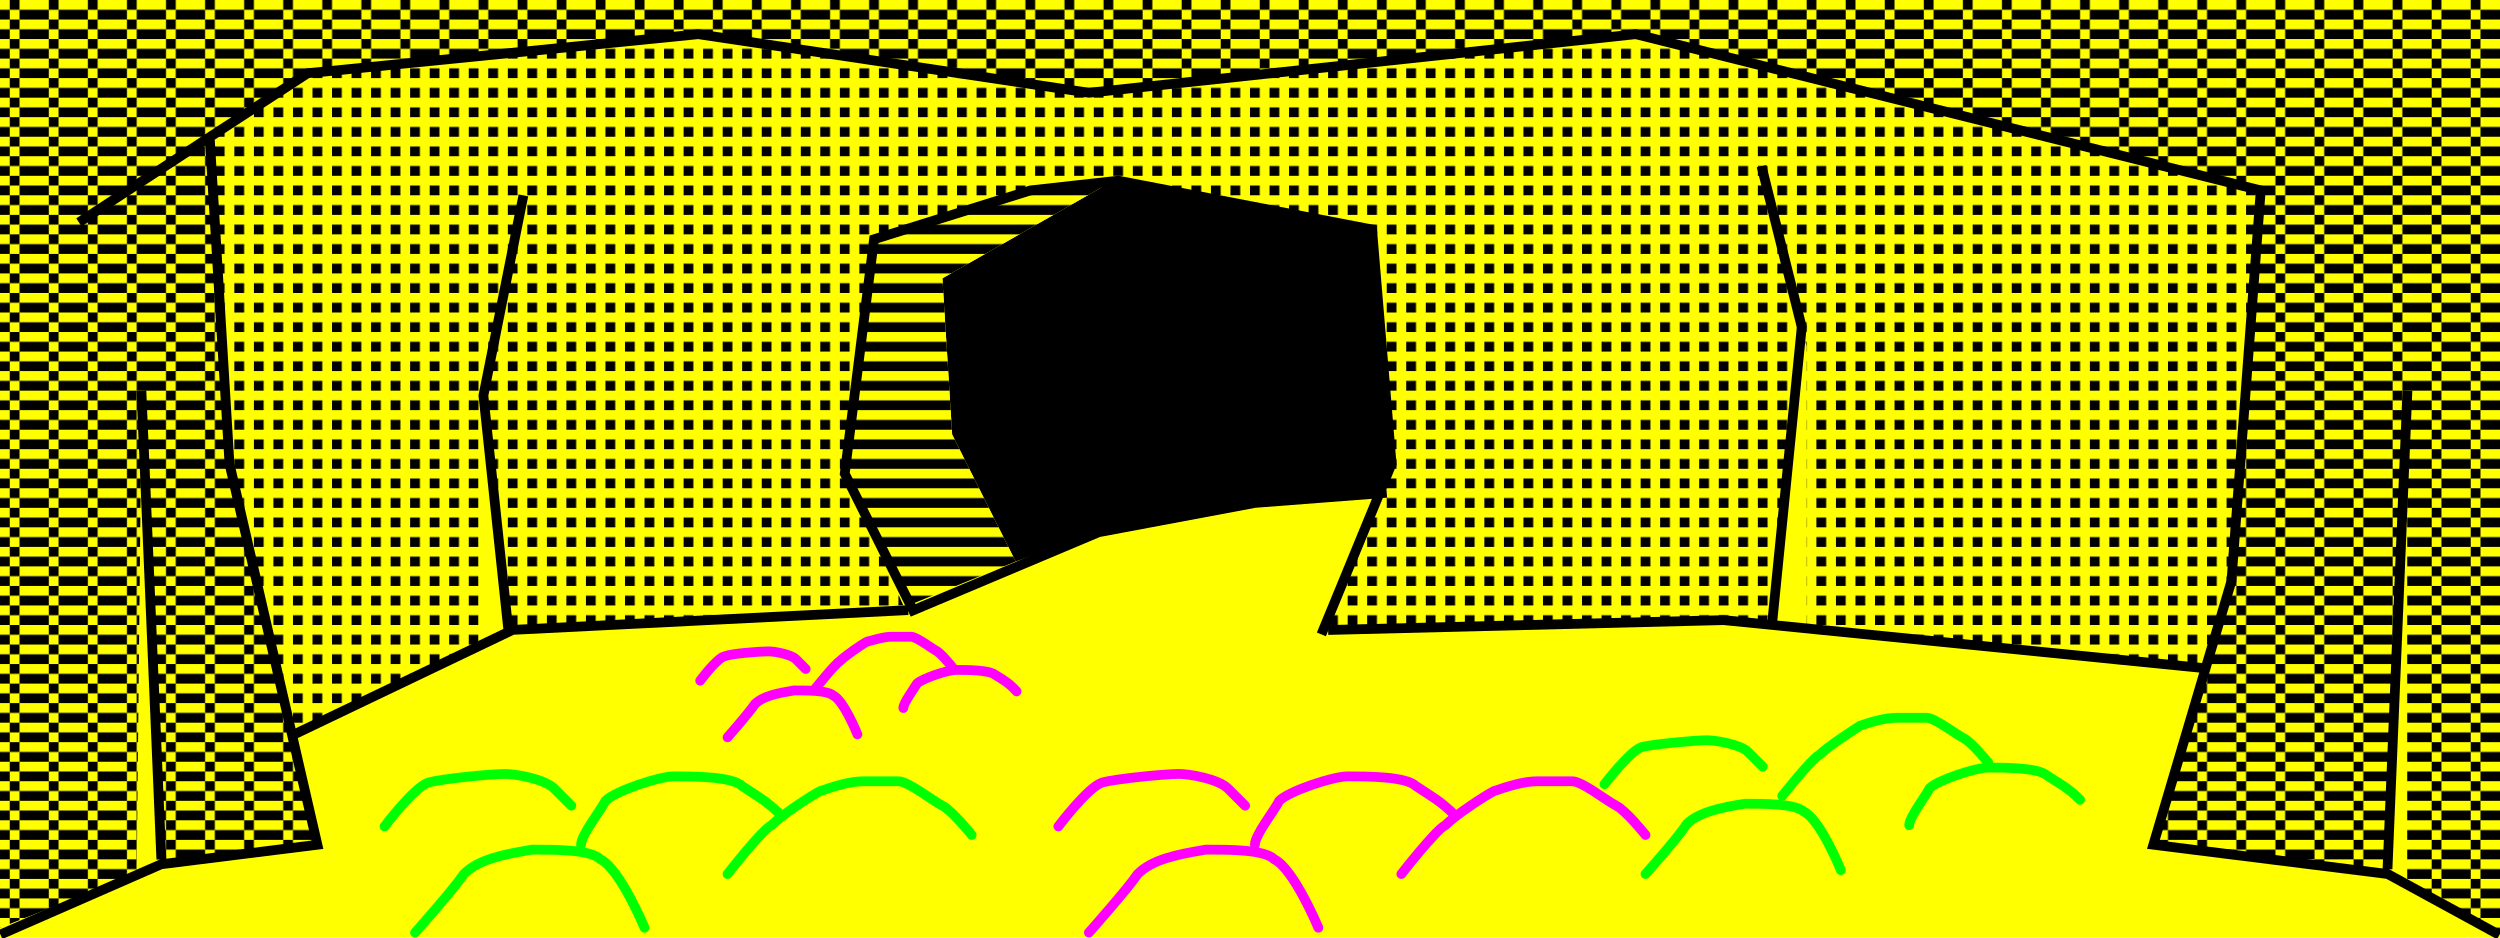
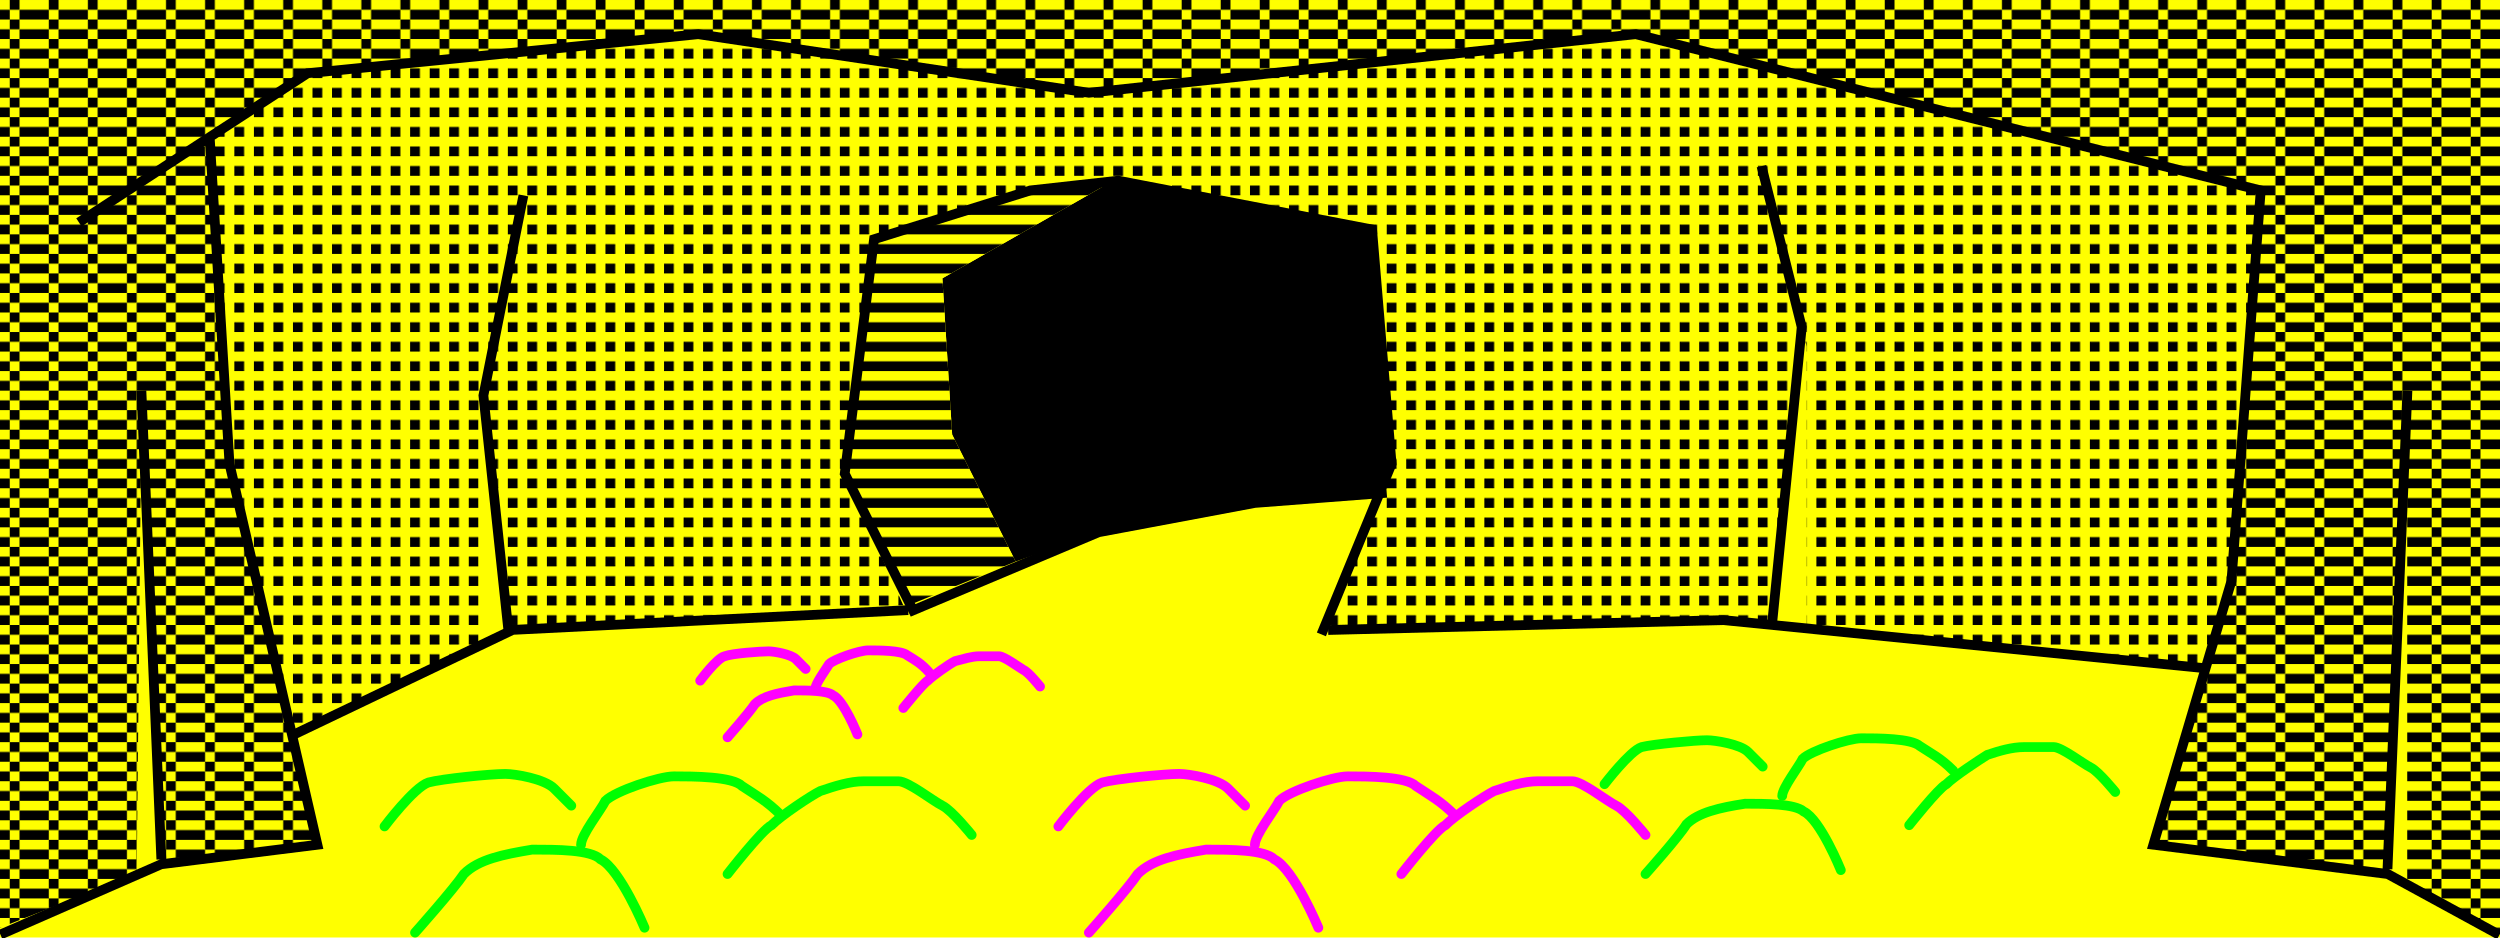
<svg xmlns="http://www.w3.org/2000/svg" viewBox="0 0 2560 960" style="stroke-linecap:square;stroke-width:10" height="100%" width="100%">
  <defs>
    <pattern id="fill-near-wall" x="0" y="0" width="40" height="20" patternUnits="userSpaceOnUse">
      <rect fill="#ffff00" x="0" y="0" width="40" height="20" />
      <rect fill="#000000" x="0" y="10" width="10" height="10" />
      <rect fill="#000000" x="10" y="0" width="10" height="10" />
      <rect fill="#000000" x="20" y="10" width="20" height="10" />
    </pattern>
    <pattern id="fill-archway-wall" x="0" y="0" width="40" height="20" patternUnits="userSpaceOnUse">
      <rect fill="#ffff00" x="0" y="0" width="40" height="20" />
      <rect fill="#000000" x="0" y="10" width="40" height="10" />
    </pattern>
    <pattern id="fill-far-wall" x="0" y="0" width="20" height="20" patternUnits="userSpaceOnUse">
      <rect fill="#ffff00" x="0" y="0" width="40" height="20" />
      <rect fill="#000000" x="0" y="10" width="10" height="10" />
    </pattern>
  </defs>
  <rect id="floor" fill="#ffff00" x="0" y="0" width="2560" height="960" />
  <path id="far-wall" fill="url(#fill-far-wall)" stroke="none" d="M 520,640 l -25,-235 l -5,25 v 230 l -195,90 l -60,-275 l -25,-335 l 105,-65 l 400,-40 l 400,60 l 560,-60 l 640,160 l -30,400 l -30,85 l -405,-40 v -285 l -5,-20 l -35,300 h -50 l -405,10 l 70,-170 l -20,-240 l -260,-50 l -90,10 l -160,50 l -30,240 l 60,135 l -400,25 Z" />
  <path id="far-wall-left-edge" fill="none" stroke="#000000" d="M 295,755 l 230,-110 l 400,-20 M 520,640 l -25,-235 l 40,-200" />
  <path id="far-wall-right-edge" fill="none" stroke="#000000" d="M 1365,645 l 400,-10 l 500,50 M 1815,635 l 30,-300 l -40,-160" />
  <path id="near-wall" fill="url(#fill-near-wall)" stroke="none" d="M 210,140 l 105,-65 l 400,-40 l 400,60 l 560,-60 l 640,160 l -30,400 l -80,270 l 240,25 l 20,-485 v 500 l 95,50 v -955 h -2560 v 950 l 140,-55 l 5,-490 l 20,475 l 160,-15 l -90,-390 Z" />
  <path id="near-wall-edge" fill="none" stroke="#000000" d="M 85,225 l 230,-150 l 400,-40 l 400,60 l 560,-60 l 640,160 l -30,400 l -80,270 l 240,30 l 110,60 M 5,955 l 160,-70 l 160,-20 l -90,-390 l -20,-330 M 165,875 l -20,-470 M 2445,885 l 20,-480" />
  <path id="archway-shadow" fill="#000000" stroke="none" d="M 1145,185 l 260,50 l 20,240 l -15,30 l -125,10 l -160,30 l -85,30 l -65,-130 l -10,-160 l 175,-100 Z" />
  <path id="archway-wall" fill="url(#fill-archway-wall)" stroke="none" d="M 930,620 l -65,-135 l 30,-240 l 160,-50 l 85,-10 l -175,100 l 10,160 l 65,130 Z" />
  <path id="archway-edge" fill="none" stroke="#000000" d="M 1415,505 l -130,10 l -160,30 l -190,80 l -70,-140 l 30,-240 l 160,-50 l 90,-10 l 260,50 l 20,240 l -70,170" />
  <path id="cobble-1" fill="none" stroke="#00ff00" stroke-linecap="round" d="M 425,955 c 0,0 40,-45 50,-60 c 15,-15 40,-20 70,-25 c 25,0 60,0 70,10 c 20,10 45,70 45,70" />
  <path id="cobble-2" fill="none" stroke="#00ff00" stroke-linecap="round" d="M 595,865 c 0,-10 20,-35 25,-45 c 10,-10 55,-25 70,-25 c 20,0 60,0 70,10 c 15,10 25,15 40,30" />
  <path id="cobble-3" fill="none" stroke="#00ff00" stroke-linecap="round" d="M 745,895 c 0,0 35,-45 45,-50 c 10,-10 40,-30 50,-35 c 15,-5 30,-10 45,-10 c 10,0 25,0 35,0 c 10,0 35,20 45,25 c 10,5 30,30 30,30" />
  <path id="cobble-4" fill="none" stroke="#00ff00" stroke-linecap="round" d="M 585,825 c 0,0 -10,-10 -17.5,-17.5 c -10,-10 -40,-15 -50,-15 c -15,0 -65,5 -78.75,8.75 c -15,5 -45,45 -45,45" />
-   <path id="cobble-5" fill="none" stroke="#00ff00" stroke-linecap="round" d="M 1685,895 c 0,0 34,-38 42,-51 c 12,-12 34,-17 60,-21 c 21,0 51,0 60,8 c 17,8 38,60 38,60" />
-   <path id="cobble-6" fill="none" stroke="#00ff00" stroke-linecap="round" d="M 1825,815 c 0,0 30,-38 38,-42 c 8,-8 34,-25 42,-30 c 12,-4 25,-8 38,-8 c 8,0 21,0 30,0 c 8,0 30,17 38,21 c 8,4 25,25 25,25" />
-   <path id="cobble-7" fill="none" stroke="#00ff00" stroke-linecap="round" d="M 1955,845 c 0,-8 17,-30 21,-38 c 8,-8 47,-21 60,-21 c 17,0 51,0 60,8 c 12,8 21,12 34,25" />
-   <path id="cobble-8" fill="none" stroke="#00ff00" stroke-linecap="round" d="M 1805,785 c 0,0 -8,-8 -15,-15 c -8,-8 -34,-12 -42,-12 c -12,0 -55,4 -67,7 c -12,4 -38,38 -38,38" />
-   <path id="cobble-9" fill="none" stroke="#ff00ff" stroke-linecap="round" d="M 745,755 c 0,0 22,-25 28,-34 c 8,-8 22,-11 40,-14 c 14,0 34,0 40,5 c 11,5 25,40 25,40" />
-   <path id="cobble-10" fill="none" stroke="#ff00ff" stroke-linecap="round" d="M 835,705 c 0,0 20,-25 25,-28 c 5,-5 22,-17 28,-20 c 8,-2 17,-5 25,-5 c 5,0 14,0 20,0 c 5,0 20,11 25,14 c 5,2 17,17 17,17" />
-   <path id="cobble-11" fill="none" stroke="#ff00ff" stroke-linecap="round" d="M 925,725 c 0,-5 11,-20 14,-25 c 5,-5 31,-14 40,-14 c 11,0 34,0 40,5 c 8,5 14,8 22,17" />
-   <path id="cobble-12" fill="none" stroke="#ff00ff" stroke-linecap="round" d="M 825,685 c 0,0 -5,-5 -10,-10 c -5,-5 -22,-8 -28,-8 c -8,0 -37,2 -45,5 c -8,2 -25,25 -25,25" />
+   <path id="cobble-5" fill="none" stroke="#00ff00" stroke-linecap="round" d="M 1685,895  c 0,0 34,-38 42,-51 c 12,-12 34,-17 60,-21 c 21,0 51,0 60,8 c 17,8 38,60 38,60 " />
+   <path id="cobble-6" fill="none" stroke="#00ff00" stroke-linecap="round" d="M 1825,815  c 0,-8 17,-30 21,-38 c 8,-8 47,-21 60,-21 c 17,0 51,0 60,8 c 12,8 21,12 34,25 " />
+   <path id="cobble-7" fill="none" stroke="#00ff00" stroke-linecap="round" d="M 1955,845  c 0,0 30,-38 38,-42 c 8,-8 34,-25 42,-30 c 12,-4 25,-8 38,-8 c 8,0 21,0 30,0 c 8,0 30,17 38,21 c 8,4 25,25 25,25 " />
+   <path id="cobble-8" fill="none" stroke="#00ff00" stroke-linecap="round" d="M 1805,785  c 0,0 -8,-8 -15,-15 c -8,-8 -34,-12 -42,-12 c -12,0 -55,4 -67,7 c -12,4 -38,38 -38,38 " />
+   <path id="cobble-9" fill="none" stroke="#ff00ff" stroke-linecap="round" d="M 745,755  c 0,0 22,-25 28,-34 c 8,-8 22,-11 40,-14 c 14,0 34,0 40,5 c 11,5 25,40 25,40 " />
+   <path id="cobble-10" fill="none" stroke="#ff00ff" stroke-linecap="round" d="M 835,705  c 0,-5 11,-20 14,-25 c 5,-5 31,-14 40,-14 c 11,0 34,0 40,5 c 8,5 14,8 22,17 " />
+   <path id="cobble-11" fill="none" stroke="#ff00ff" stroke-linecap="round" d="M 925,725  c 0,0 20,-25 25,-28 c 5,-5 22,-17 28,-20 c 8,-2 17,-5 25,-5 c 5,0 14,0 20,0 c 5,0 20,11 25,14 c 5,2 17,17 17,17 " />
+   <path id="cobble-12" fill="none" stroke="#ff00ff" stroke-linecap="round" d="M 825,685  c 0,0 -5,-5 -10,-10 c -5,-5 -22,-8 -28,-8 c -8,0 -37,2 -45,5 c -8,2 -25,25 -25,25 " />
  <path id="cobble-13" fill="none" stroke="#ff00ff" stroke-linecap="round" d="M 1115,955 c 0,0 40,-45 50,-60 c 15,-15 40,-20 70,-25 c 25,0 60,0 70,10 c 20,10 45,70 45,70" />
  <path id="cobble-14" fill="none" stroke="#ff00ff" stroke-linecap="round" d="M 1285,865 c 0,-10 20,-35 25,-45 c 10,-10 55,-25 70,-25 c 20,0 60,0 70,10 c 15,10 25,15 40,30" />
  <path id="cobble-15" fill="none" stroke="#ff00ff" stroke-linecap="round" d="M 1435,895 c 0,0 35,-45 45,-50 c 10,-10 40,-30 50,-35 c 15,-5 30,-10 45,-10 c 10,0 25,0 35,0 c 10,0 35,20 45,25 c 10,5 30,30 30,30" />
  <path id="cobble-16" fill="none" stroke="#ff00ff" stroke-linecap="round" d="M 1275,825 c 0,0 -10,-10 -17.5,-17.5 c -10,-10 -40,-15 -50,-15 c -15,0 -65,5 -78.75,8.75 c -15,5 -45,45 -45,45" />
</svg>
